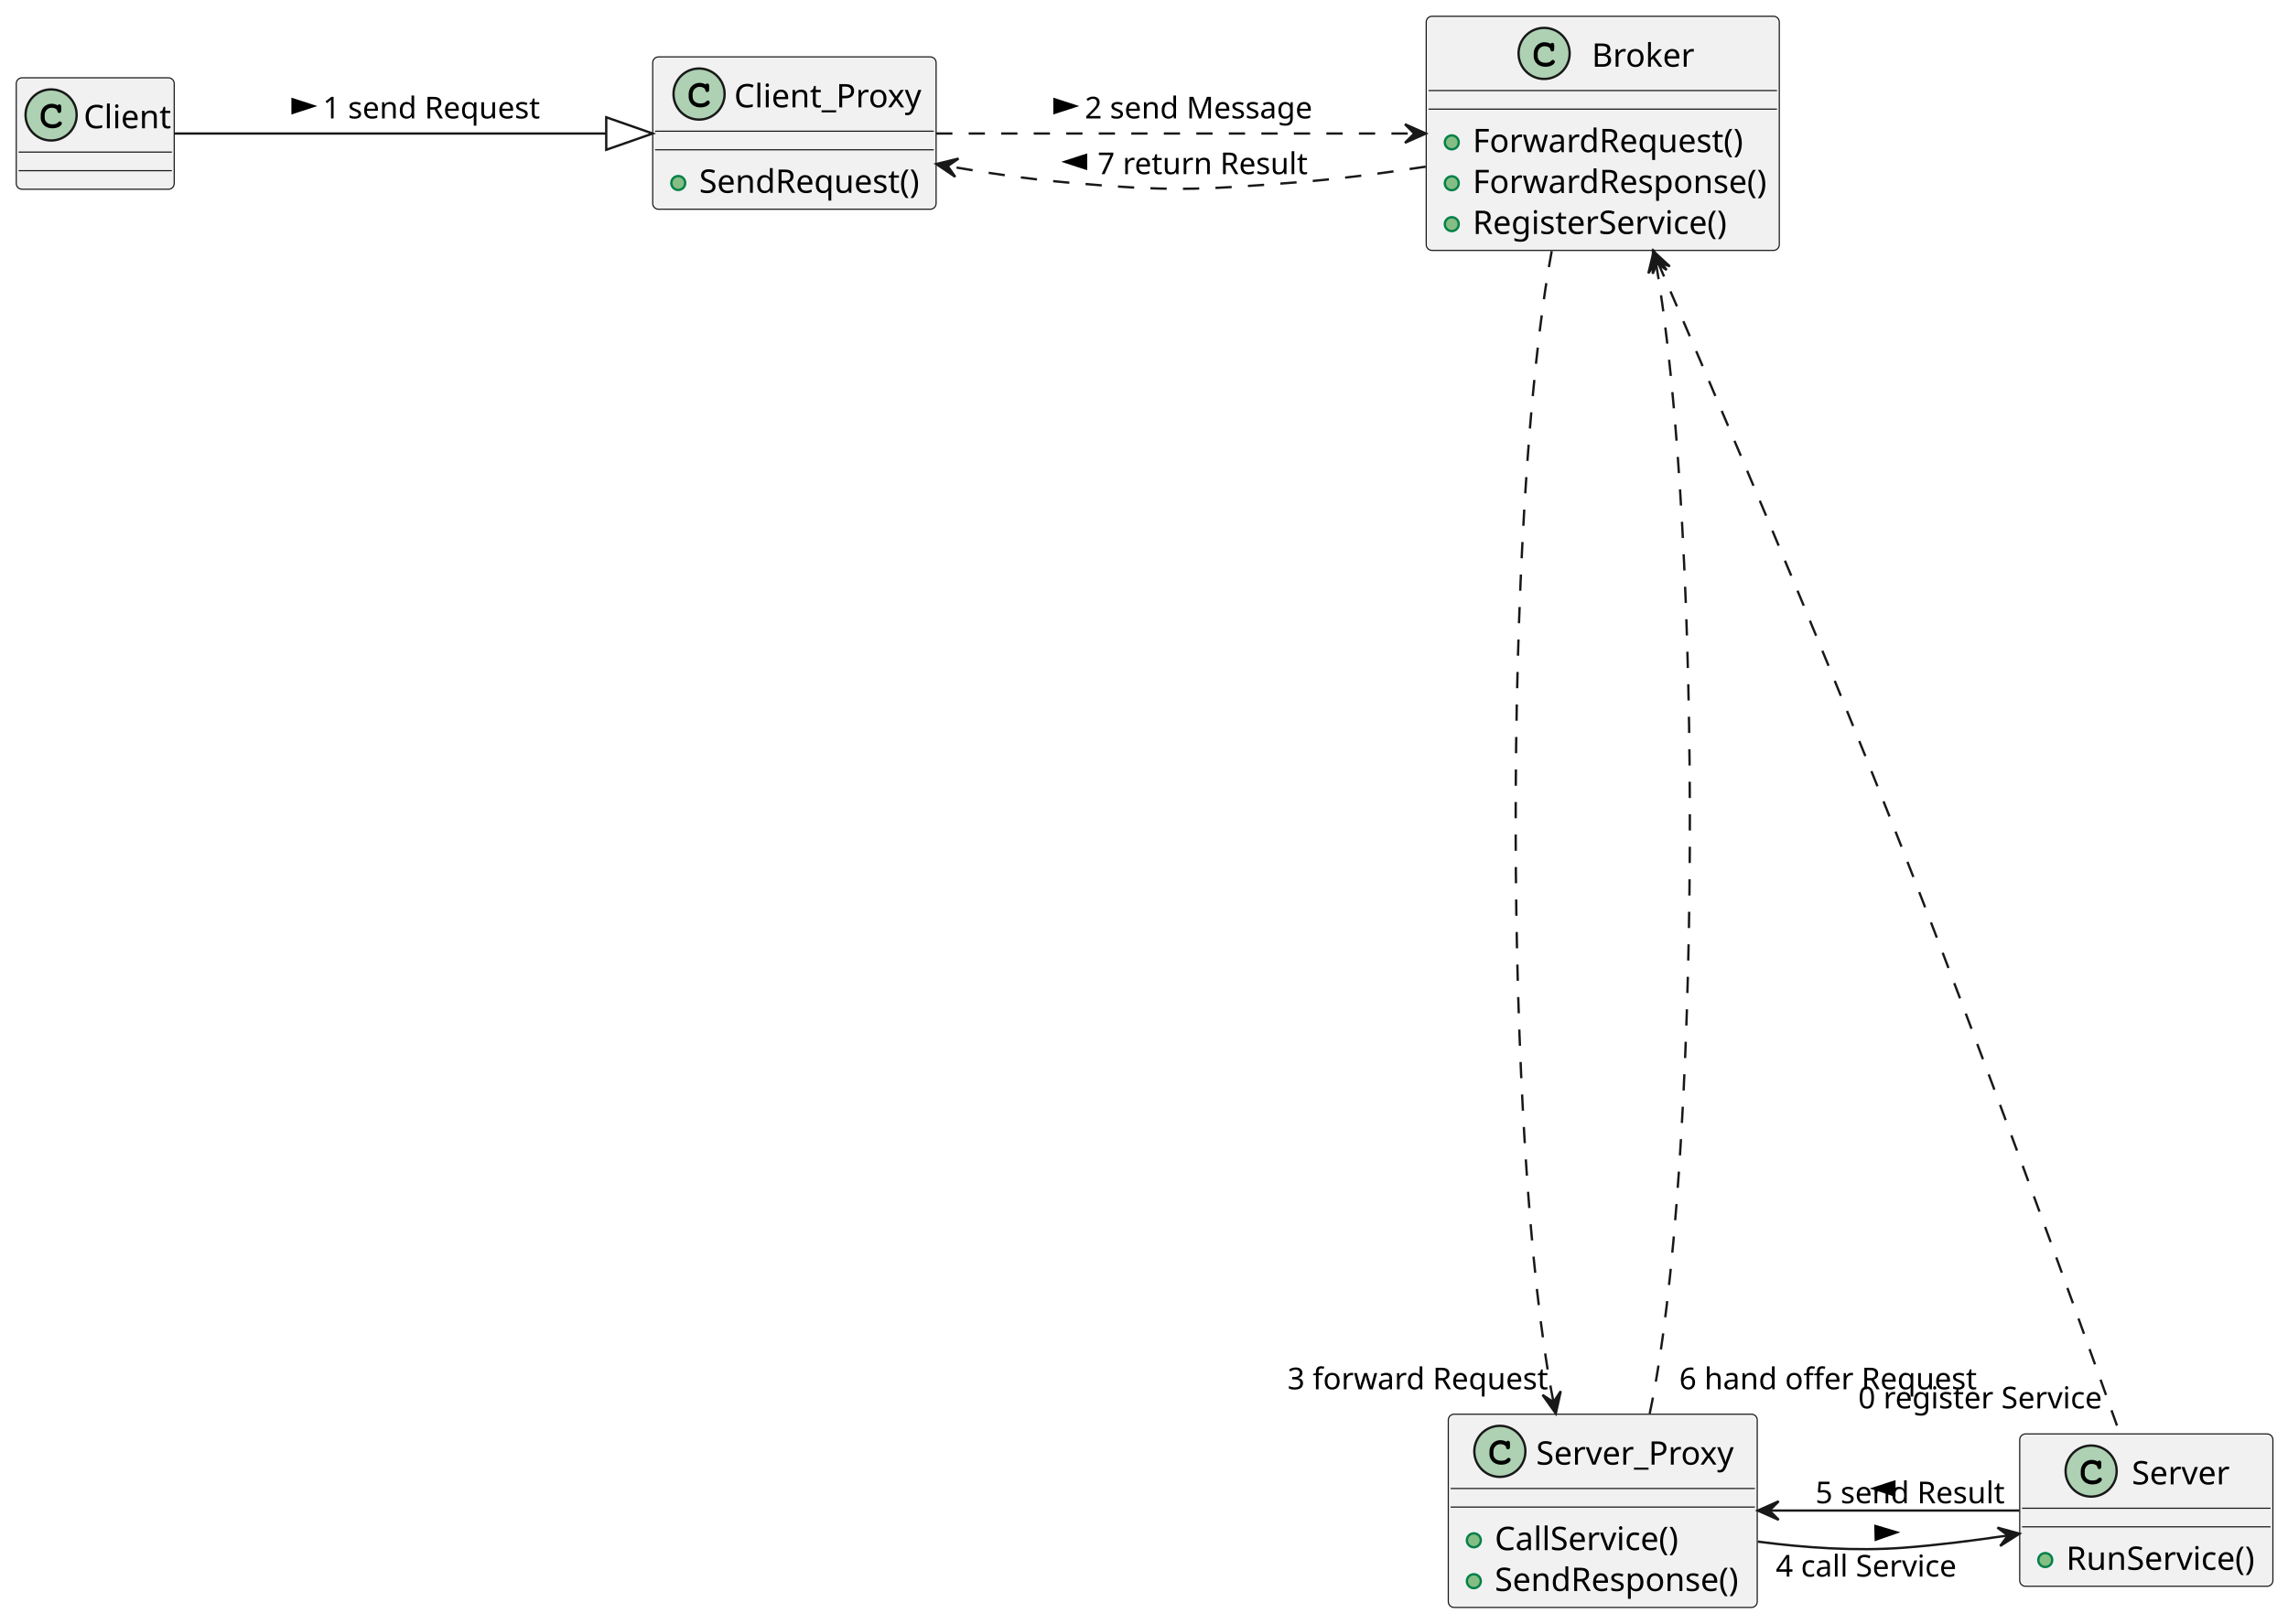
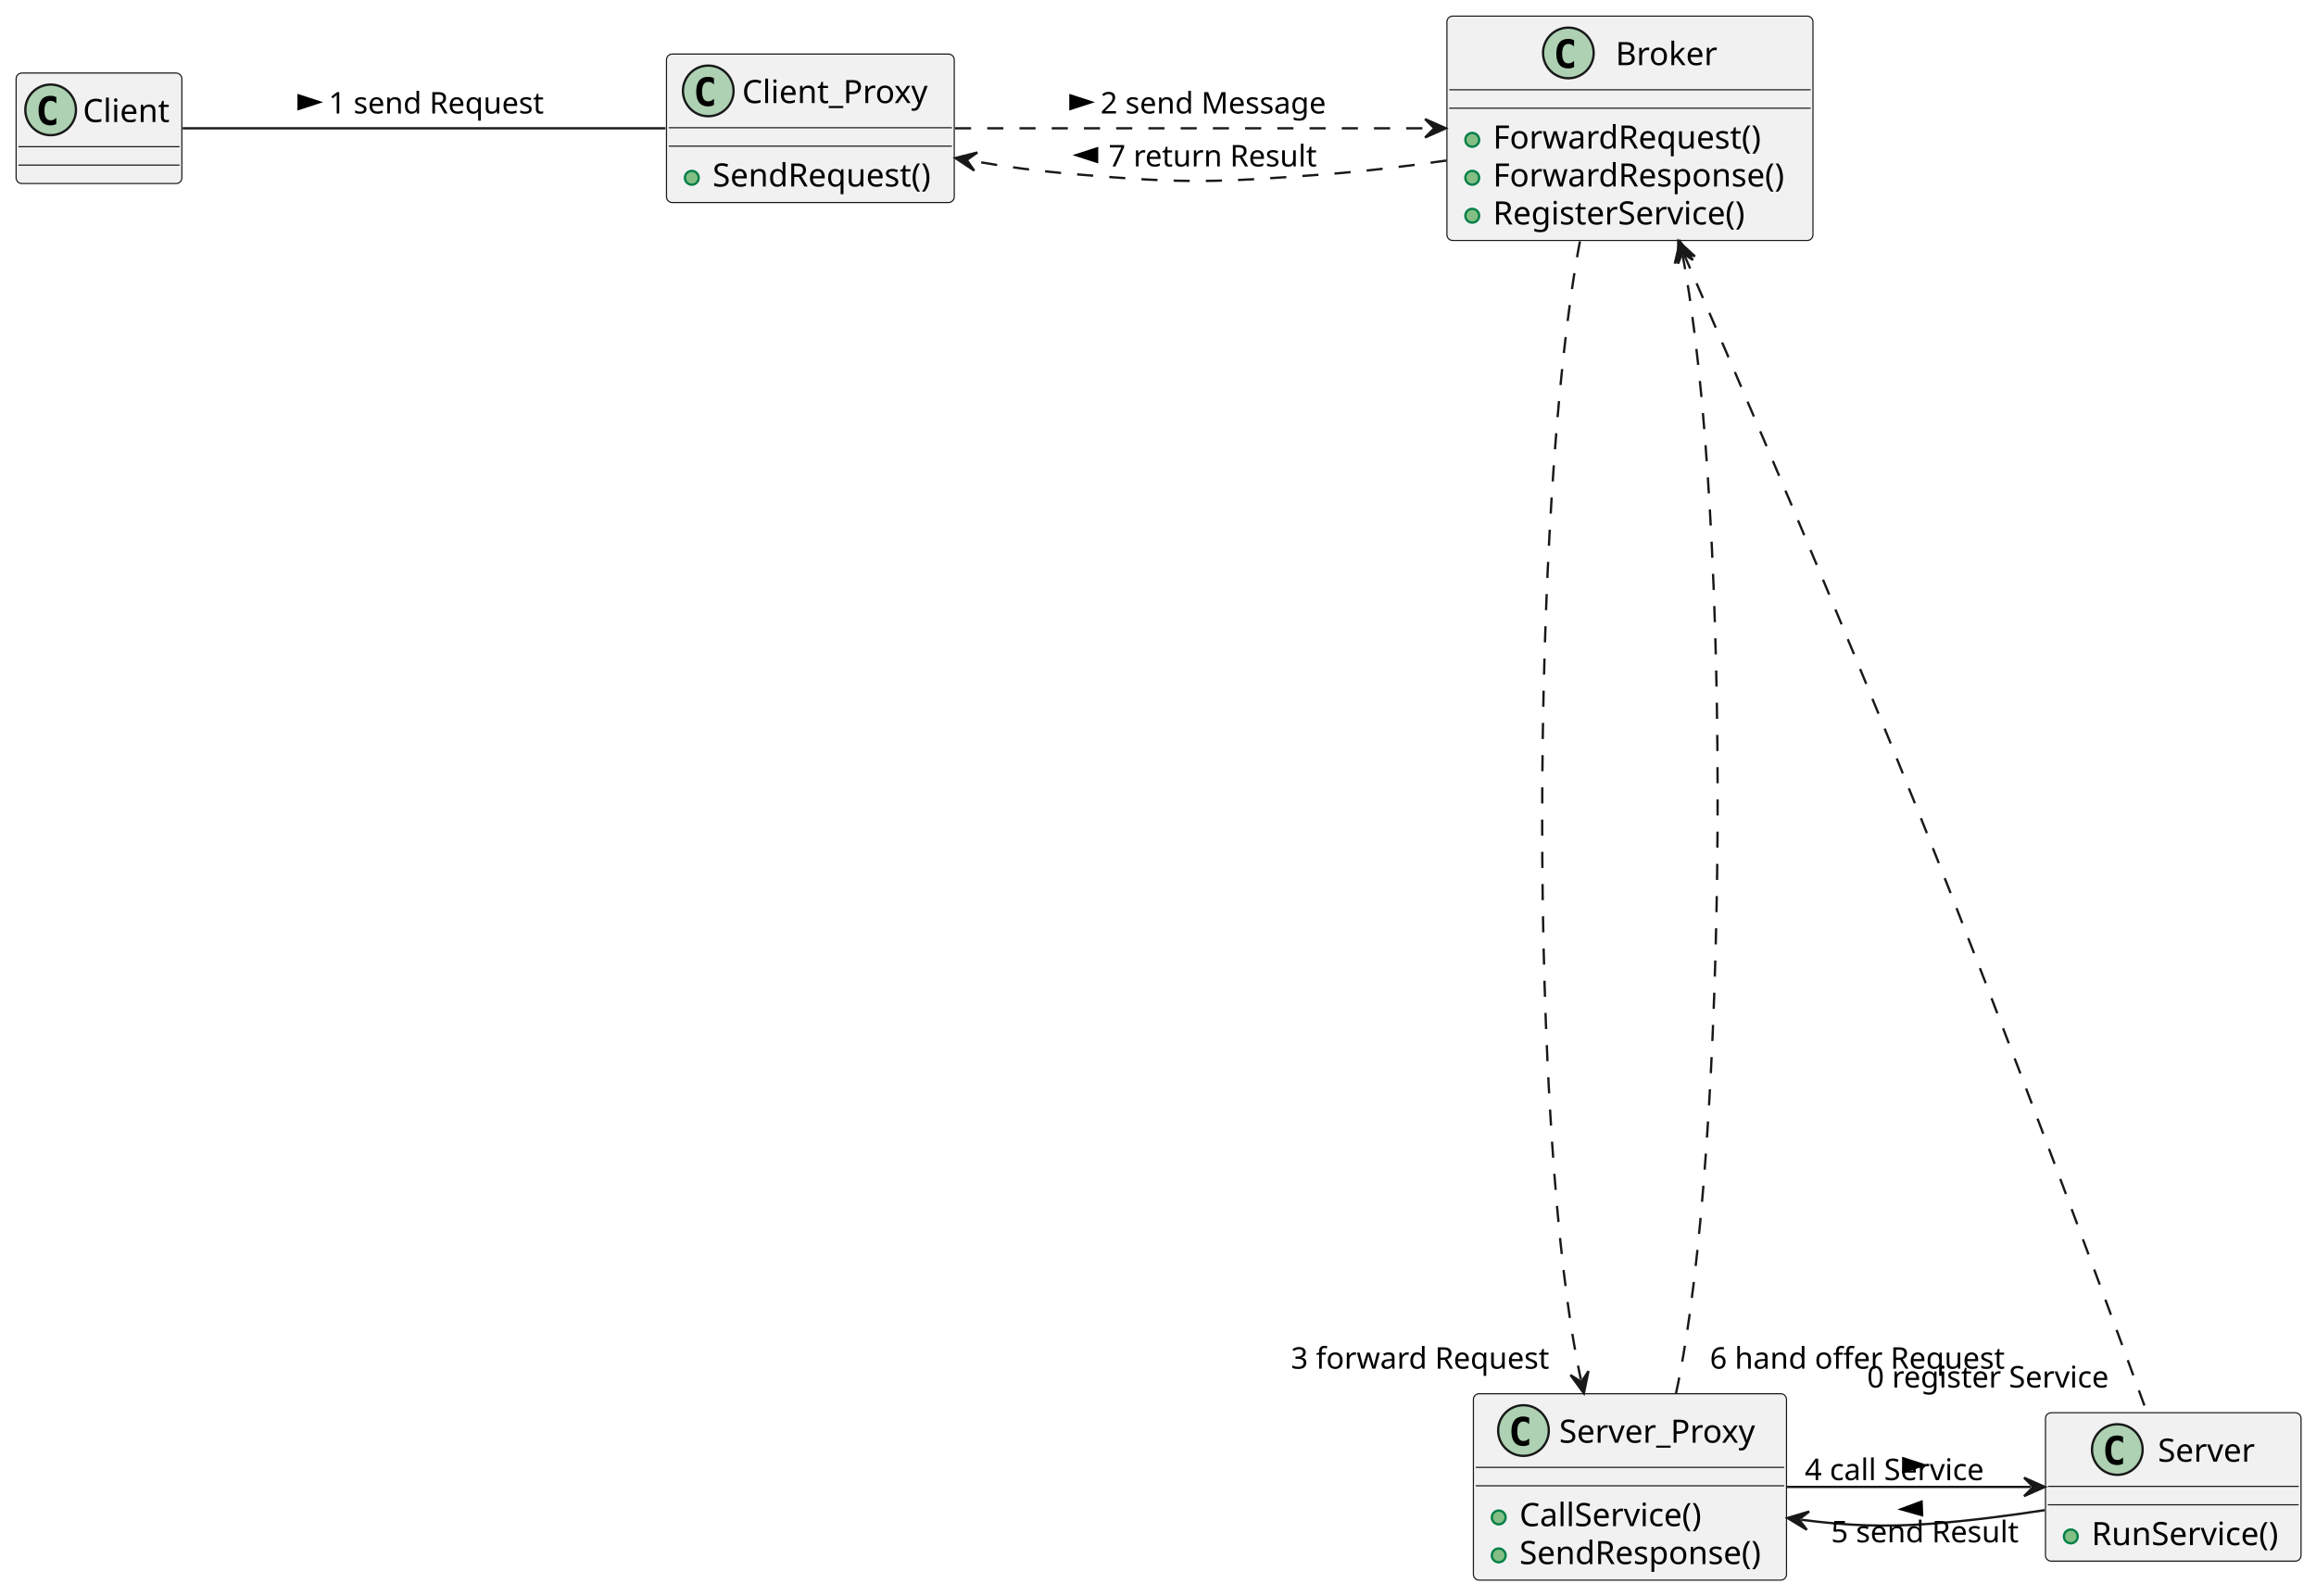
- <svg xmlns="http://www.w3.org/2000/svg" contentStyleType="text/css" height="699px" preserveAspectRatio="none" style="width:985px;height:699px;background:#FFFFFF;" version="1.1" viewBox="0 0 985 699" width="985px" zoomAndPan="magnify">
+ <svg xmlns="http://www.w3.org/2000/svg" contentStyleType="text/css" height="693px" preserveAspectRatio="none" style="width:1006px;height:693px;background:#FFFFFF;" version="1.1" viewBox="0 0 1006 693" width="1006px" zoomAndPan="magnify">
  <defs />
  <g>
    <g id="elem_Client">
-       <rect codeLine="5" fill="#F1F1F1" height="48" id="Client" rx="2.5" ry="2.5" style="stroke:#181818;stroke-width:0.5;" width="68" x="7" y="33.5" />
-       <ellipse cx="22" cy="49.5" fill="#ADD1B2" rx="11" ry="11" style="stroke:#181818;stroke-width:1.0;" />
-       <path d="M24.766,45.375 Q24.922,45.156 25.109,45.047 Q25.297,44.938 25.516,44.938 Q25.891,44.938 26.125,45.203 Q26.359,45.453 26.359,46.062 L26.359,47.516 Q26.359,48.125 26.125,48.391 Q25.891,48.656 25.516,48.656 Q25.172,48.656 24.969,48.453 Q24.766,48.266 24.656,47.75 Q24.609,47.391 24.422,47.203 Q24.094,46.828 23.484,46.609 Q22.875,46.391 22.25,46.391 Q21.484,46.391 20.844,46.719 Q20.219,47.047 19.719,47.797 Q19.234,48.547 19.234,49.578 L19.234,50.672 Q19.234,51.906 20.125,52.734 Q21.016,53.547 22.609,53.547 Q23.547,53.547 24.203,53.297 Q24.594,53.141 25.016,52.703 Q25.281,52.438 25.422,52.359 Q25.578,52.281 25.781,52.281 Q26.109,52.281 26.359,52.547 Q26.625,52.797 26.625,53.141 Q26.625,53.484 26.281,53.891 Q25.781,54.469 24.984,54.797 Q23.906,55.25 22.609,55.25 Q21.094,55.25 19.891,54.625 Q18.906,54.125 18.219,53.062 Q17.531,51.984 17.531,50.703 L17.531,49.547 Q17.531,48.219 18.141,47.078 Q18.766,45.922 19.859,45.312 Q20.953,44.688 22.188,44.688 Q22.922,44.688 23.562,44.859 Q24.219,45.016 24.766,45.375 Z " fill="#000000" />
-       <text fill="#000000" font-family="sans-serif" font-size="14" lengthAdjust="spacing" textLength="36" x="36" y="55.228">Client</text>
-       <line style="stroke:#181818;stroke-width:0.5;" x1="8" x2="74" y1="65.5" y2="65.5" />
-       <line style="stroke:#181818;stroke-width:0.5;" x1="8" x2="74" y1="73.5" y2="73.5" />
+       <rect codeLine="5" fill="#F1F1F1" height="48" id="Client" rx="2.5" ry="2.5" style="stroke:#181818;stroke-width:0.5;" width="72" x="7" y="31.73" />
+       <ellipse cx="22" cy="47.73" fill="#ADD1B2" rx="11" ry="11" style="stroke:#181818;stroke-width:1.0;" />
+       <path d="M24.473,53.873 Q23.892,54.172 23.253,54.321 Q22.614,54.471 21.908,54.471 Q19.401,54.471 18.081,52.819 Q16.762,51.167 16.762,48.046 Q16.762,44.916 18.081,43.265 Q19.401,41.613 21.908,41.613 Q22.614,41.613 23.261,41.762 Q23.909,41.912 24.473,42.211 L24.473,44.933 Q23.842,44.352 23.249,44.082 Q22.655,43.812 22.024,43.812 Q20.68,43.812 19.995,44.879 Q19.31,45.946 19.31,48.046 Q19.31,50.138 19.995,51.204 Q20.68,52.271 22.024,52.271 Q22.655,52.271 23.249,52.001 Q23.842,51.731 24.473,51.15 Z " fill="#000000" />
+       <text fill="#000000" font-family="sans-serif" font-size="14" lengthAdjust="spacing" textLength="40" x="36" y="53.021">Client</text>
+       <line style="stroke:#181818;stroke-width:0.5;" x1="8" x2="78" y1="63.73" y2="63.73" />
+       <line style="stroke:#181818;stroke-width:0.5;" x1="8" x2="78" y1="71.73" y2="71.73" />
    </g>
    <g id="elem_Client_Proxy">
-       <rect codeLine="7" fill="#F1F1F1" height="65.609" id="Client_Proxy" rx="2.5" ry="2.5" style="stroke:#181818;stroke-width:0.5;" width="122" x="281" y="24.5" />
-       <ellipse cx="300.95" cy="40.5" fill="#ADD1B2" rx="11" ry="11" style="stroke:#181818;stroke-width:1.0;" />
-       <path d="M303.716,36.375 Q303.872,36.156 304.059,36.047 Q304.247,35.938 304.466,35.938 Q304.841,35.938 305.075,36.203 Q305.309,36.453 305.309,37.062 L305.309,38.516 Q305.309,39.125 305.075,39.391 Q304.841,39.656 304.466,39.656 Q304.122,39.656 303.919,39.453 Q303.716,39.266 303.606,38.75 Q303.559,38.391 303.372,38.203 Q303.044,37.828 302.434,37.609 Q301.825,37.391 301.2,37.391 Q300.434,37.391 299.794,37.719 Q299.169,38.047 298.669,38.797 Q298.184,39.547 298.184,40.578 L298.184,41.672 Q298.184,42.906 299.075,43.734 Q299.966,44.547 301.559,44.547 Q302.497,44.547 303.153,44.297 Q303.544,44.141 303.966,43.703 Q304.231,43.438 304.372,43.359 Q304.528,43.281 304.731,43.281 Q305.059,43.281 305.309,43.547 Q305.575,43.797 305.575,44.141 Q305.575,44.484 305.231,44.891 Q304.731,45.469 303.934,45.797 Q302.856,46.25 301.559,46.25 Q300.044,46.25 298.841,45.625 Q297.856,45.125 297.169,44.062 Q296.481,42.984 296.481,41.703 L296.481,40.547 Q296.481,39.219 297.091,38.078 Q297.716,36.922 298.809,36.312 Q299.903,35.688 301.137,35.688 Q301.872,35.688 302.512,35.859 Q303.169,36.016 303.716,36.375 Z " fill="#000000" />
-       <text fill="#000000" font-family="sans-serif" font-size="14" lengthAdjust="spacing" textLength="79" x="316.05" y="46.228">Client_Proxy</text>
-       <line style="stroke:#181818;stroke-width:0.5;" x1="282" x2="402" y1="56.5" y2="56.5" />
-       <line style="stroke:#181818;stroke-width:0.5;" x1="282" x2="402" y1="64.5" y2="64.5" />
-       <ellipse cx="292" cy="78.805" fill="#84BE84" rx="3" ry="3" style="stroke:#038048;stroke-width:1.0;" />
-       <text fill="#000000" font-family="sans-serif" font-size="14" lengthAdjust="spacing" textLength="96" x="301" y="83.033">SendRequest()</text>
+       <rect codeLine="7" fill="#F1F1F1" height="64.488" id="Client_Proxy" rx="2.5" ry="2.5" style="stroke:#181818;stroke-width:0.5;" width="125" x="289.5" y="23.49" />
+       <ellipse cx="307.65" cy="39.49" fill="#ADD1B2" rx="11" ry="11" style="stroke:#181818;stroke-width:1.0;" />
+       <path d="M310.123,45.633 Q309.542,45.932 308.903,46.081 Q308.264,46.231 307.558,46.231 Q305.051,46.231 303.731,44.579 Q302.412,42.927 302.412,39.806 Q302.412,36.676 303.731,35.025 Q305.051,33.373 307.558,33.373 Q308.264,33.373 308.911,33.522 Q309.559,33.672 310.123,33.971 L310.123,36.693 Q309.492,36.112 308.899,35.842 Q308.305,35.572 307.674,35.572 Q306.33,35.572 305.645,36.639 Q304.96,37.706 304.96,39.806 Q304.96,41.898 305.645,42.964 Q306.33,44.031 307.674,44.031 Q308.305,44.031 308.899,43.761 Q309.492,43.492 310.123,42.91 Z " fill="#000000" />
+       <text fill="#000000" font-family="sans-serif" font-size="14" lengthAdjust="spacing" textLength="86" x="322.35" y="44.781">Client_Proxy</text>
+       <line style="stroke:#181818;stroke-width:0.5;" x1="290.5" x2="413.5" y1="55.49" y2="55.49" />
+       <line style="stroke:#181818;stroke-width:0.5;" x1="290.5" x2="413.5" y1="63.49" y2="63.49" />
+       <ellipse cx="300.5" cy="77.234" fill="#84BE84" rx="3" ry="3" style="stroke:#038048;stroke-width:1.0;" />
+       <text fill="#000000" font-family="sans-serif" font-size="14" lengthAdjust="spacing" textLength="99" x="309.5" y="81.025">SendRequest()</text>
    </g>
    <g id="elem_Broker">
-       <rect codeLine="11" fill="#F1F1F1" height="100.828" id="Broker" rx="2.5" ry="2.5" style="stroke:#181818;stroke-width:0.5;" width="152" x="614" y="7" />
-       <ellipse cx="664.75" cy="23" fill="#ADD1B2" rx="11" ry="11" style="stroke:#181818;stroke-width:1.0;" />
-       <path d="M667.516,18.875 Q667.672,18.656 667.859,18.547 Q668.047,18.438 668.266,18.438 Q668.641,18.438 668.875,18.703 Q669.109,18.953 669.109,19.562 L669.109,21.016 Q669.109,21.625 668.875,21.891 Q668.641,22.156 668.266,22.156 Q667.922,22.156 667.719,21.953 Q667.516,21.766 667.406,21.25 Q667.359,20.891 667.172,20.703 Q666.844,20.328 666.234,20.109 Q665.625,19.891 665,19.891 Q664.234,19.891 663.594,20.219 Q662.969,20.547 662.469,21.297 Q661.984,22.047 661.984,23.078 L661.984,24.172 Q661.984,25.406 662.875,26.234 Q663.766,27.047 665.359,27.047 Q666.297,27.047 666.953,26.797 Q667.344,26.641 667.766,26.203 Q668.031,25.938 668.172,25.859 Q668.328,25.781 668.531,25.781 Q668.859,25.781 669.109,26.047 Q669.375,26.297 669.375,26.641 Q669.375,26.984 669.031,27.391 Q668.531,27.969 667.734,28.297 Q666.656,28.75 665.359,28.75 Q663.844,28.75 662.641,28.125 Q661.656,27.625 660.969,26.562 Q660.281,25.484 660.281,24.203 L660.281,23.047 Q660.281,21.719 660.891,20.578 Q661.516,19.422 662.609,18.812 Q663.703,18.188 664.938,18.188 Q665.672,18.188 666.312,18.359 Q666.969,18.516 667.516,18.875 Z " fill="#000000" />
-       <text fill="#000000" font-family="sans-serif" font-size="14" lengthAdjust="spacing" textLength="42" x="685.25" y="28.729">Broker</text>
-       <line style="stroke:#181818;stroke-width:0.5;" x1="615" x2="765" y1="39" y2="39" />
-       <line style="stroke:#181818;stroke-width:0.5;" x1="615" x2="765" y1="47" y2="47" />
-       <ellipse cx="625" cy="61.305" fill="#84BE84" rx="3" ry="3" style="stroke:#038048;stroke-width:1.0;" />
-       <text fill="#000000" font-family="sans-serif" font-size="14" lengthAdjust="spacing" textLength="115" x="634" y="65.533">ForwardRequest()</text>
-       <ellipse cx="625" cy="78.914" fill="#84BE84" rx="3" ry="3" style="stroke:#038048;stroke-width:1.0;" />
-       <text fill="#000000" font-family="sans-serif" font-size="14" lengthAdjust="spacing" textLength="126" x="634" y="83.143">ForwardResponse()</text>
-       <ellipse cx="625" cy="96.523" fill="#84BE84" rx="3" ry="3" style="stroke:#038048;stroke-width:1.0;" />
-       <text fill="#000000" font-family="sans-serif" font-size="14" lengthAdjust="spacing" textLength="110" x="634" y="100.752">RegisterService()</text>
+       <rect codeLine="11" fill="#F1F1F1" height="97.465" id="Broker" rx="2.5" ry="2.5" style="stroke:#181818;stroke-width:0.5;" width="159" x="628.5" y="7" />
+       <ellipse cx="681.25" cy="23" fill="#ADD1B2" rx="11" ry="11" style="stroke:#181818;stroke-width:1.0;" />
+       <path d="M683.723,29.143 Q683.142,29.442 682.503,29.591 Q681.864,29.741 681.158,29.741 Q678.651,29.741 677.332,28.089 Q676.012,26.437 676.012,23.316 Q676.012,20.186 677.332,18.535 Q678.651,16.883 681.158,16.883 Q681.864,16.883 682.511,17.032 Q683.159,17.182 683.723,17.48 L683.723,20.203 Q683.092,19.622 682.499,19.352 Q681.905,19.082 681.274,19.082 Q679.93,19.082 679.245,20.149 Q678.56,21.216 678.56,23.316 Q678.56,25.408 679.245,26.474 Q679.93,27.541 681.274,27.541 Q681.905,27.541 682.499,27.271 Q683.092,27.002 683.723,26.42 Z " fill="#000000" />
+       <text fill="#000000" font-family="sans-serif" font-size="14" lengthAdjust="spacing" textLength="45" x="701.75" y="28.291">Broker</text>
+       <line style="stroke:#181818;stroke-width:0.5;" x1="629.5" x2="786.5" y1="39" y2="39" />
+       <line style="stroke:#181818;stroke-width:0.5;" x1="629.5" x2="786.5" y1="47" y2="47" />
+       <ellipse cx="639.5" cy="60.744" fill="#84BE84" rx="3" ry="3" style="stroke:#038048;stroke-width:1.0;" />
+       <text fill="#000000" font-family="sans-serif" font-size="14" lengthAdjust="spacing" textLength="122" x="648.5" y="64.535">ForwardRequest()</text>
+       <ellipse cx="639.5" cy="77.232" fill="#84BE84" rx="3" ry="3" style="stroke:#038048;stroke-width:1.0;" />
+       <text fill="#000000" font-family="sans-serif" font-size="14" lengthAdjust="spacing" textLength="133" x="648.5" y="81.023">ForwardResponse()</text>
+       <ellipse cx="639.5" cy="93.721" fill="#84BE84" rx="3" ry="3" style="stroke:#038048;stroke-width:1.0;" />
+       <text fill="#000000" font-family="sans-serif" font-size="14" lengthAdjust="spacing" textLength="114" x="648.5" y="97.512">RegisterService()</text>
    </g>
    <g id="elem_Server_Proxy">
-       <rect codeLine="17" fill="#F1F1F1" height="83.219" id="Server_Proxy" rx="2.5" ry="2.5" style="stroke:#181818;stroke-width:0.5;" width="133" x="623.5" y="609" />
-       <ellipse cx="645.7" cy="625" fill="#ADD1B2" rx="11" ry="11" style="stroke:#181818;stroke-width:1.0;" />
-       <path d="M648.466,620.875 Q648.622,620.656 648.809,620.547 Q648.997,620.438 649.216,620.438 Q649.591,620.438 649.825,620.703 Q650.059,620.953 650.059,621.562 L650.059,623.016 Q650.059,623.625 649.825,623.891 Q649.591,624.156 649.216,624.156 Q648.872,624.156 648.669,623.953 Q648.466,623.766 648.356,623.25 Q648.309,622.891 648.122,622.703 Q647.794,622.328 647.184,622.109 Q646.575,621.891 645.95,621.891 Q645.184,621.891 644.544,622.219 Q643.919,622.547 643.419,623.297 Q642.934,624.047 642.934,625.078 L642.934,626.172 Q642.934,627.406 643.825,628.234 Q644.716,629.047 646.309,629.047 Q647.247,629.047 647.903,628.797 Q648.294,628.641 648.716,628.203 Q648.981,627.938 649.122,627.859 Q649.278,627.781 649.481,627.781 Q649.809,627.781 650.059,628.047 Q650.325,628.297 650.325,628.641 Q650.325,628.984 649.981,629.391 Q649.481,629.969 648.684,630.297 Q647.606,630.75 646.309,630.75 Q644.794,630.75 643.591,630.125 Q642.606,629.625 641.919,628.562 Q641.231,627.484 641.231,626.203 L641.231,625.047 Q641.231,623.719 641.841,622.578 Q642.466,621.422 643.559,620.812 Q644.653,620.188 645.888,620.188 Q646.622,620.188 647.263,620.359 Q647.919,620.516 648.466,620.875 Z " fill="#000000" />
-       <text fill="#000000" font-family="sans-serif" font-size="14" lengthAdjust="spacing" textLength="85" x="661.3" y="630.729">Server_Proxy</text>
-       <line style="stroke:#181818;stroke-width:0.5;" x1="624.5" x2="755.5" y1="641" y2="641" />
-       <line style="stroke:#181818;stroke-width:0.5;" x1="624.5" x2="755.5" y1="649" y2="649" />
-       <ellipse cx="634.5" cy="663.305" fill="#84BE84" rx="3" ry="3" style="stroke:#038048;stroke-width:1.0;" />
-       <text fill="#000000" font-family="sans-serif" font-size="14" lengthAdjust="spacing" textLength="81" x="643.5" y="667.533">CallService()</text>
-       <ellipse cx="634.5" cy="680.914" fill="#84BE84" rx="3" ry="3" style="stroke:#038048;stroke-width:1.0;" />
-       <text fill="#000000" font-family="sans-serif" font-size="14" lengthAdjust="spacing" textLength="107" x="643.5" y="685.143">SendResponse()</text>
+       <rect codeLine="17" fill="#F1F1F1" height="80.977" id="Server_Proxy" rx="2.5" ry="2.5" style="stroke:#181818;stroke-width:0.5;" width="136" x="640" y="605.46" />
+       <ellipse cx="661.75" cy="621.46" fill="#ADD1B2" rx="11" ry="11" style="stroke:#181818;stroke-width:1.0;" />
+       <path d="M664.223,627.603 Q663.642,627.902 663.003,628.051 Q662.364,628.201 661.658,628.201 Q659.151,628.201 657.832,626.549 Q656.512,624.897 656.512,621.776 Q656.512,618.646 657.832,616.995 Q659.151,615.343 661.658,615.343 Q662.364,615.343 663.011,615.492 Q663.659,615.642 664.223,615.941 L664.223,618.663 Q663.592,618.082 662.999,617.812 Q662.405,617.543 661.774,617.543 Q660.43,617.543 659.745,618.609 Q659.06,619.676 659.06,621.776 Q659.06,623.868 659.745,624.934 Q660.43,626.001 661.774,626.001 Q662.405,626.001 662.999,625.731 Q663.592,625.462 664.223,624.88 Z " fill="#000000" />
+       <text fill="#000000" font-family="sans-serif" font-size="14" lengthAdjust="spacing" textLength="89" x="677.25" y="626.751">Server_Proxy</text>
+       <line style="stroke:#181818;stroke-width:0.5;" x1="641" x2="775" y1="637.46" y2="637.46" />
+       <line style="stroke:#181818;stroke-width:0.5;" x1="641" x2="775" y1="645.46" y2="645.46" />
+       <ellipse cx="651" cy="659.204" fill="#84BE84" rx="3" ry="3" style="stroke:#038048;stroke-width:1.0;" />
+       <text fill="#000000" font-family="sans-serif" font-size="14" lengthAdjust="spacing" textLength="84" x="660" y="662.995">CallService()</text>
+       <ellipse cx="651" cy="675.692" fill="#84BE84" rx="3" ry="3" style="stroke:#038048;stroke-width:1.0;" />
+       <text fill="#000000" font-family="sans-serif" font-size="14" lengthAdjust="spacing" textLength="110" x="660" y="679.483">SendResponse()</text>
    </g>
    <g id="elem_Server">
-       <rect codeLine="22" fill="#F1F1F1" height="65.609" id="Server" rx="2.5" ry="2.5" style="stroke:#181818;stroke-width:0.5;" width="109" x="869.5" y="617.5" />
-       <ellipse cx="900.25" cy="633.5" fill="#ADD1B2" rx="11" ry="11" style="stroke:#181818;stroke-width:1.0;" />
-       <path d="M903.016,629.375 Q903.172,629.156 903.359,629.047 Q903.547,628.938 903.766,628.938 Q904.141,628.938 904.375,629.203 Q904.609,629.453 904.609,630.062 L904.609,631.516 Q904.609,632.125 904.375,632.391 Q904.141,632.656 903.766,632.656 Q903.422,632.656 903.219,632.453 Q903.016,632.266 902.906,631.75 Q902.859,631.391 902.672,631.203 Q902.344,630.828 901.734,630.609 Q901.125,630.391 900.5,630.391 Q899.734,630.391 899.094,630.719 Q898.469,631.047 897.969,631.797 Q897.484,632.547 897.484,633.578 L897.484,634.672 Q897.484,635.906 898.375,636.734 Q899.266,637.547 900.859,637.547 Q901.797,637.547 902.453,637.297 Q902.844,637.141 903.266,636.703 Q903.531,636.438 903.672,636.359 Q903.828,636.281 904.031,636.281 Q904.359,636.281 904.609,636.547 Q904.875,636.797 904.875,637.141 Q904.875,637.484 904.531,637.891 Q904.031,638.469 903.234,638.797 Q902.156,639.25 900.859,639.25 Q899.344,639.25 898.141,638.625 Q897.156,638.125 896.469,637.062 Q895.781,635.984 895.781,634.703 L895.781,633.547 Q895.781,632.219 896.391,631.078 Q897.016,629.922 898.109,629.312 Q899.203,628.688 900.438,628.688 Q901.172,628.688 901.812,628.859 Q902.469,629.016 903.016,629.375 Z " fill="#000000" />
-       <text fill="#000000" font-family="sans-serif" font-size="14" lengthAdjust="spacing" textLength="42" x="917.75" y="639.229">Server</text>
-       <line style="stroke:#181818;stroke-width:0.5;" x1="870.5" x2="977.5" y1="649.5" y2="649.5" />
-       <line style="stroke:#181818;stroke-width:0.5;" x1="870.5" x2="977.5" y1="657.5" y2="657.5" />
-       <ellipse cx="880.5" cy="671.805" fill="#84BE84" rx="3" ry="3" style="stroke:#038048;stroke-width:1.0;" />
-       <text fill="#000000" font-family="sans-serif" font-size="14" lengthAdjust="spacing" textLength="83" x="889.5" y="676.033">RunService()</text>
+       <rect codeLine="22" fill="#F1F1F1" height="64.488" id="Server" rx="2.5" ry="2.5" style="stroke:#181818;stroke-width:0.5;" width="111" x="888.5" y="613.71" />
+       <ellipse cx="919.7" cy="629.71" fill="#ADD1B2" rx="11" ry="11" style="stroke:#181818;stroke-width:1.0;" />
+       <path d="M922.173,635.853 Q921.592,636.152 920.953,636.301 Q920.314,636.451 919.608,636.451 Q917.101,636.451 915.782,634.799 Q914.462,633.147 914.462,630.026 Q914.462,626.896 915.782,625.245 Q917.101,623.593 919.608,623.593 Q920.314,623.593 920.961,623.742 Q921.609,623.892 922.173,624.191 L922.173,626.913 Q921.542,626.332 920.949,626.062 Q920.355,625.793 919.724,625.793 Q918.38,625.793 917.695,626.859 Q917.01,627.926 917.01,630.026 Q917.01,632.118 917.695,633.184 Q918.38,634.251 919.724,634.251 Q920.355,634.251 920.949,633.981 Q921.542,633.712 922.173,633.13 Z " fill="#000000" />
+       <text fill="#000000" font-family="sans-serif" font-size="14" lengthAdjust="spacing" textLength="43" x="937.3" y="635.001">Server</text>
+       <line style="stroke:#181818;stroke-width:0.5;" x1="889.5" x2="998.5" y1="645.71" y2="645.71" />
+       <line style="stroke:#181818;stroke-width:0.5;" x1="889.5" x2="998.5" y1="653.71" y2="653.71" />
+       <ellipse cx="899.5" cy="667.454" fill="#84BE84" rx="3" ry="3" style="stroke:#038048;stroke-width:1.0;" />
+       <text fill="#000000" font-family="sans-serif" font-size="14" lengthAdjust="spacing" textLength="85" x="908.5" y="671.245">RunService()</text>
    </g>
    <g id="link_Client_Client_Proxy">
-       <path codeLine="26" d="M75.24,57.5 C120.06,57.5 200.07,57.5 260.81,57.5 " fill="none" id="Client-to-Client_Proxy" style="stroke:#181818;stroke-width:1.0;" />
-       <polygon fill="none" points="260.99,50.5,280.99,57.5,260.99,64.5,260.99,50.5" style="stroke:#181818;stroke-width:1.0;" />
-       <polygon fill="#000000" points="135,45.676,125.955,42.737,125.955,48.615,135,45.676" style="stroke:#000000;stroke-width:1.0;" />
-       <text fill="#000000" font-family="sans-serif" font-size="13" lengthAdjust="spacing" textLength="91" x="139" y="50.995">1 send Request</text>
+       <path codeLine="26" d="M79.35,55.73 C130.88,55.73 225.91,55.73 289.04,55.73 " fill="none" id="Client-Client_Proxy" style="stroke:#181818;stroke-width:1.0;" />
+       <polygon fill="#000000" points="138.75,44.385,129.705,41.446,129.705,47.324,138.75,44.385" style="stroke:#000000;stroke-width:1.0;" />
+       <text fill="#000000" font-family="sans-serif" font-size="13" lengthAdjust="spacing" textLength="96" x="142.75" y="49.298">1 send Request</text>
    </g>
    <g id="link_Client_Proxy_Broker">
-       <path codeLine="27" d="M403.02,57.5 C460.09,57.5 545.72,57.5 608.6,57.5 " fill="none" id="Client_Proxy-to-Broker" style="stroke:#181818;stroke-width:1.0;stroke-dasharray:7.0,7.0;" />
-       <polygon fill="#181818" points="613.85,57.5,604.85,53.5,608.85,57.5,604.85,61.5,613.85,57.5" style="stroke:#181818;stroke-width:1.0;" />
-       <polygon fill="#000000" points="463,45.676,453.955,42.737,453.955,48.615,463,45.676" style="stroke:#000000;stroke-width:1.0;" />
-       <text fill="#000000" font-family="sans-serif" font-size="13" lengthAdjust="spacing" textLength="96" x="467" y="50.995">2 send Message</text>
+       <path codeLine="27" d="M414.83,55.73 C474.21,55.73 557.57,55.73 622.01,55.73 " fill="none" id="Client_Proxy-to-Broker" style="stroke:#181818;stroke-width:1.0;stroke-dasharray:7.0,7.0;" />
+       <polygon fill="#181818" points="628.01,55.73,619.01,51.73,623.01,55.73,619.01,59.73,628.01,55.73" style="stroke:#181818;stroke-width:1.0;" />
+       <polygon fill="#000000" points="474,44.385,464.955,41.446,464.955,47.324,474,44.385" style="stroke:#000000;stroke-width:1.0;" />
+       <text fill="#000000" font-family="sans-serif" font-size="13" lengthAdjust="spacing" textLength="100" x="478" y="49.298">2 send Message</text>
    </g>
    <g id="link_Broker_Client_Proxy">
-       <path codeLine="28" d="M613.76,71.77 C595.71,74.57 576.48,77.07 558.5,78.5 C514.19,82.02 502.77,82.46 458.5,78.5 C442.08,77.03 424.52,74.42 408.13,71.53 " fill="none" id="Broker-to-Client_Proxy" style="stroke:#181818;stroke-width:1.0;stroke-dasharray:7.0,7.0;" />
-       <polygon fill="#181818" points="403.09,70.63,411.238,76.163,408.011,71.517,412.657,68.29,403.09,70.63" style="stroke:#181818;stroke-width:1.0;" />
-       <polygon fill="#000000" points="458.5,69.67,467.542,72.619,467.548,66.742,458.5,69.67" style="stroke:#000000;stroke-width:1.0;" />
-       <text fill="#000000" font-family="sans-serif" font-size="13" lengthAdjust="spacing" textLength="85" x="472.5" y="74.995">7 return Result</text>
+       <path codeLine="28" d="M628.34,69.73 C610.98,72.23 592.67,74.44 575.5,75.73 C527.63,79.32 515.32,79.84 467.5,75.73 C450.37,74.26 437.873,72.601 420.902,69.671 " fill="none" id="Broker-to-Client_Proxy" style="stroke:#181818;stroke-width:1.0;stroke-dasharray:7.0,7.0;" />
+       <polygon fill="#181818" points="414.99,68.65,423.178,74.123,419.917,69.501,424.539,66.24,414.99,68.65" style="stroke:#181818;stroke-width:1.0;" />
+       <polygon fill="#000000" points="467.5,67.384,476.544,70.325,476.546,64.448,467.5,67.384" style="stroke:#000000;stroke-width:1.0;" />
+       <text fill="#000000" font-family="sans-serif" font-size="13" lengthAdjust="spacing" textLength="93" x="481.5" y="72.298">7 return Result</text>
    </g>
    <g id="link_Broker_Server_Proxy">
-       <path codeLine="29" d="M668.03,108.13 C647.09,220.81 647.33,494.66 668.75,603.65 " fill="none" id="Broker-to-Server_Proxy" style="stroke:#181818;stroke-width:1.0;stroke-dasharray:7.0,7.0;" />
-       <polygon fill="#181818" points="669.79,608.71,671.91,599.092,668.79,603.811,664.071,600.692,669.79,608.71" style="stroke:#181818;stroke-width:1.0;" />
-       <text fill="#000000" font-family="sans-serif" font-size="13" lengthAdjust="spacing" textLength="104" x="554.282" y="598.28">3 forward Request</text>
+       <path codeLine="29" d="M686.27,104.87 C664.69,218.33 663.985,494.927 686.715,599.407 " fill="none" id="Broker-to-Server_Proxy" style="stroke:#181818;stroke-width:1.0;stroke-dasharray:7.0,7.0;" />
+       <polygon fill="#181818" points="687.99,605.27,689.985,595.625,686.927,600.384,682.168,597.326,687.99,605.27" style="stroke:#181818;stroke-width:1.0;" />
+       <text fill="#000000" font-family="sans-serif" font-size="13" lengthAdjust="spacing" textLength="114" x="560.754" y="594.584">3 forward Request</text>
    </g>
    <g id="link_Server_Proxy_Broker">
-       <path codeLine="30" d="M710.21,608.71 C732.33,504.94 733.23,230.79 712.89,113.26 " fill="none" id="Server_Proxy-to-Broker" style="stroke:#181818;stroke-width:1.0;stroke-dasharray:7.0,7.0;" />
-       <polygon fill="#181818" points="711.97,108.13,709.63,117.697,712.857,113.051,717.503,116.278,711.97,108.13" style="stroke:#181818;stroke-width:1.0;" />
-       <text fill="#000000" font-family="sans-serif" font-size="13" lengthAdjust="spacing" textLength="119" x="722.914" y="598.28">6 hand offer Request</text>
+       <path codeLine="30" d="M728.01,605.27 C750.74,500.79 752.431,224.224 730.851,110.764 " fill="none" id="Server_Proxy-to-Broker" style="stroke:#181818;stroke-width:1.0;stroke-dasharray:7.0,7.0;" />
+       <polygon fill="#181818" points="729.73,104.87,727.482,114.459,730.664,109.782,735.341,112.964,729.73,104.87" style="stroke:#181818;stroke-width:1.0;" />
+       <text fill="#000000" font-family="sans-serif" font-size="13" lengthAdjust="spacing" textLength="131" x="742.707" y="594.584">6 hand offer Request</text>
    </g>
    <g id="link_Server_Proxy_Server">
-       <path codeLine="31" d="M756.76,663.87 C776.88,666.51 799.06,668.06 819.5,666.5 C834.01,665.4 849.55,663.44 864.09,661.27 " fill="none" id="Server_Proxy-to-Server" style="stroke:#181818;stroke-width:1.0;" />
-       <polygon fill="#181818" points="869.4,660.46,859.905,657.842,864.456,661.203,861.094,665.753,869.4,660.46" style="stroke:#181818;stroke-width:1.0;" />
-       <polygon fill="#000000" points="816.499,659.879,807.385,657.16,807.527,663.036,816.499,659.879" style="stroke:#000000;stroke-width:1.0;" />
-       <text fill="#000000" font-family="sans-serif" font-size="13" lengthAdjust="spacing" textLength="77" x="764.49" y="678.939">4 call Service</text>
+       <path codeLine="31" d="M776.26,645.95 C811.79,645.95 848.69,645.95 882.2,645.95 " fill="none" id="Server_Proxy-to-Server" style="stroke:#181818;stroke-width:1.0;" />
+       <polygon fill="#181818" points="888.2,645.95,879.2,641.95,883.2,645.95,879.2,649.95,888.2,645.95" style="stroke:#181818;stroke-width:1.0;" />
+       <polygon fill="#000000" points="835.75,636.45,826.705,633.511,826.705,639.389,835.75,636.45" style="stroke:#000000;stroke-width:1.0;" />
+       <text fill="#000000" font-family="sans-serif" font-size="13" lengthAdjust="spacing" textLength="82" x="783.942" y="643.002">4 call Service</text>
    </g>
    <g id="link_Server_Server_Proxy">
-       <path codeLine="32" d="M869.39,650.5 C837.34,650.5 796.45,650.5 761.81,650.5 " fill="none" id="Server-to-Server_Proxy" style="stroke:#181818;stroke-width:1.0;" />
-       <polygon fill="#181818" points="756.74,650.5,765.74,654.5,761.74,650.5,765.74,646.5,756.74,650.5" style="stroke:#181818;stroke-width:1.0;" />
-       <polygon fill="#000000" points="806.5,641,815.545,643.939,815.545,638.061,806.5,641" style="stroke:#000000;stroke-width:1.0;" />
-       <text fill="#000000" font-family="sans-serif" font-size="13" lengthAdjust="spacing" textLength="80" x="781.555" y="647.363">5 send Result</text>
+       <path codeLine="32" d="M888.19,656.04 C872.27,658.48 854.88,660.73 838.75,661.95 C818.45,663.49 802.421,662.783 782.371,660.213 " fill="none" id="Server-to-Server_Proxy" style="stroke:#181818;stroke-width:1.0;" />
+       <polygon fill="#181818" points="776.42,659.45,784.838,664.562,781.379,660.086,785.856,656.627,776.42,659.45" style="stroke:#181818;stroke-width:1.0;" />
+       <polygon fill="#000000" points="825.754,655.647,834.908,658.227,834.676,652.354,825.754,655.647" style="stroke:#000000;stroke-width:1.0;" />
+       <text fill="#000000" font-family="sans-serif" font-size="13" lengthAdjust="spacing" textLength="85" x="795.356" y="670.022">5 send Result</text>
    </g>
    <g id="link_Broker_Server">
-       <path codeLine="33" d="M713.61,112.63 C739.48,172.4 781.84,271.6 816,358 C853.01,451.6 893.41,563.53 912.63,617.41 " fill="none" id="Broker-backto-Server" style="stroke:#181818;stroke-width:1.0;stroke-dasharray:7.0,7.0;" />
-       <polygon fill="#181818" points="711.62,108.04,711.526,117.888,713.607,112.628,718.867,114.71,711.62,108.04" style="stroke:#181818;stroke-width:1.0;" />
-       <text fill="#000000" font-family="sans-serif" font-size="13" lengthAdjust="spacing" textLength="100" x="799.972" y="606.507">0 register Service</text>
+       <path codeLine="33" d="M731.371,110.213 C756.851,168.863 798.45,265.76 834,354.46 C871.51,448.07 912.92,559.92 932.51,613.42 " fill="none" id="Broker-backto-Server" style="stroke:#181818;stroke-width:1.0;stroke-dasharray:7.0,7.0;" />
+       <polygon fill="#181818" points="728.98,104.71,728.897,114.558,730.972,109.296,736.235,111.371,728.98,104.71" style="stroke:#181818;stroke-width:1.0;" />
+       <text fill="#000000" font-family="sans-serif" font-size="13" lengthAdjust="spacing" textLength="108" x="811.003" y="602.763">0 register Service</text>
    </g>
  </g>
</svg>
